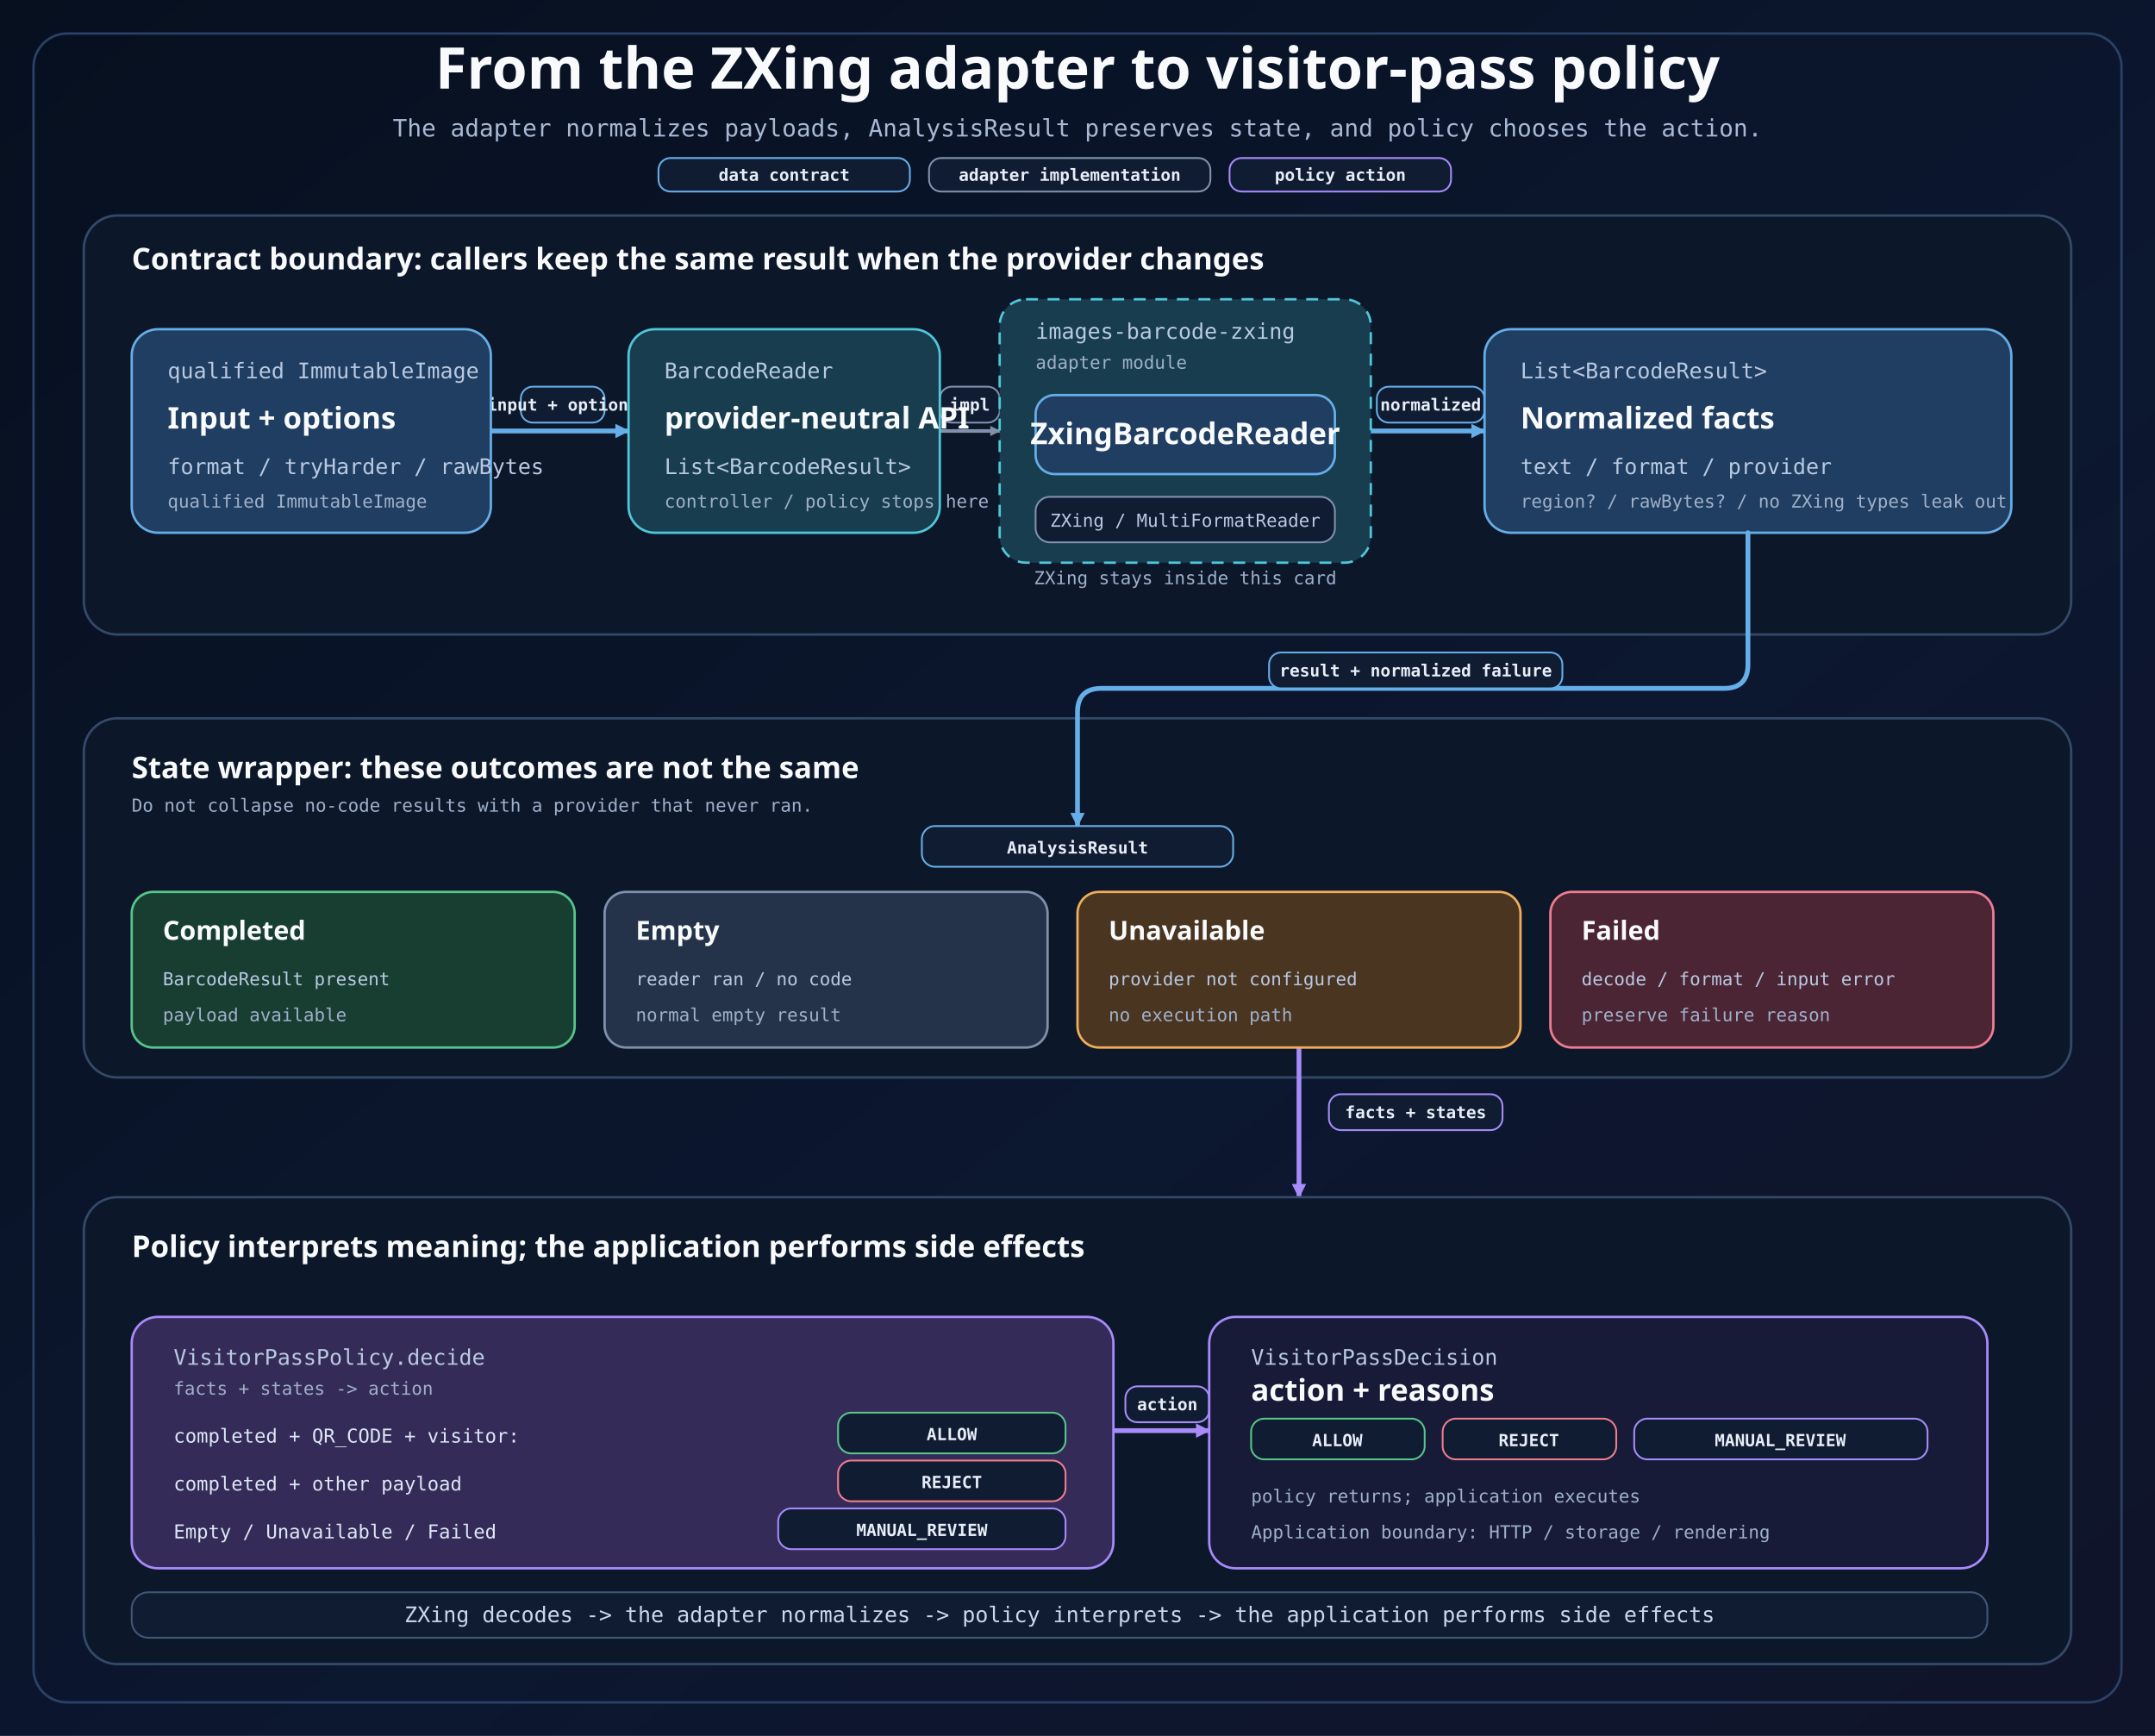
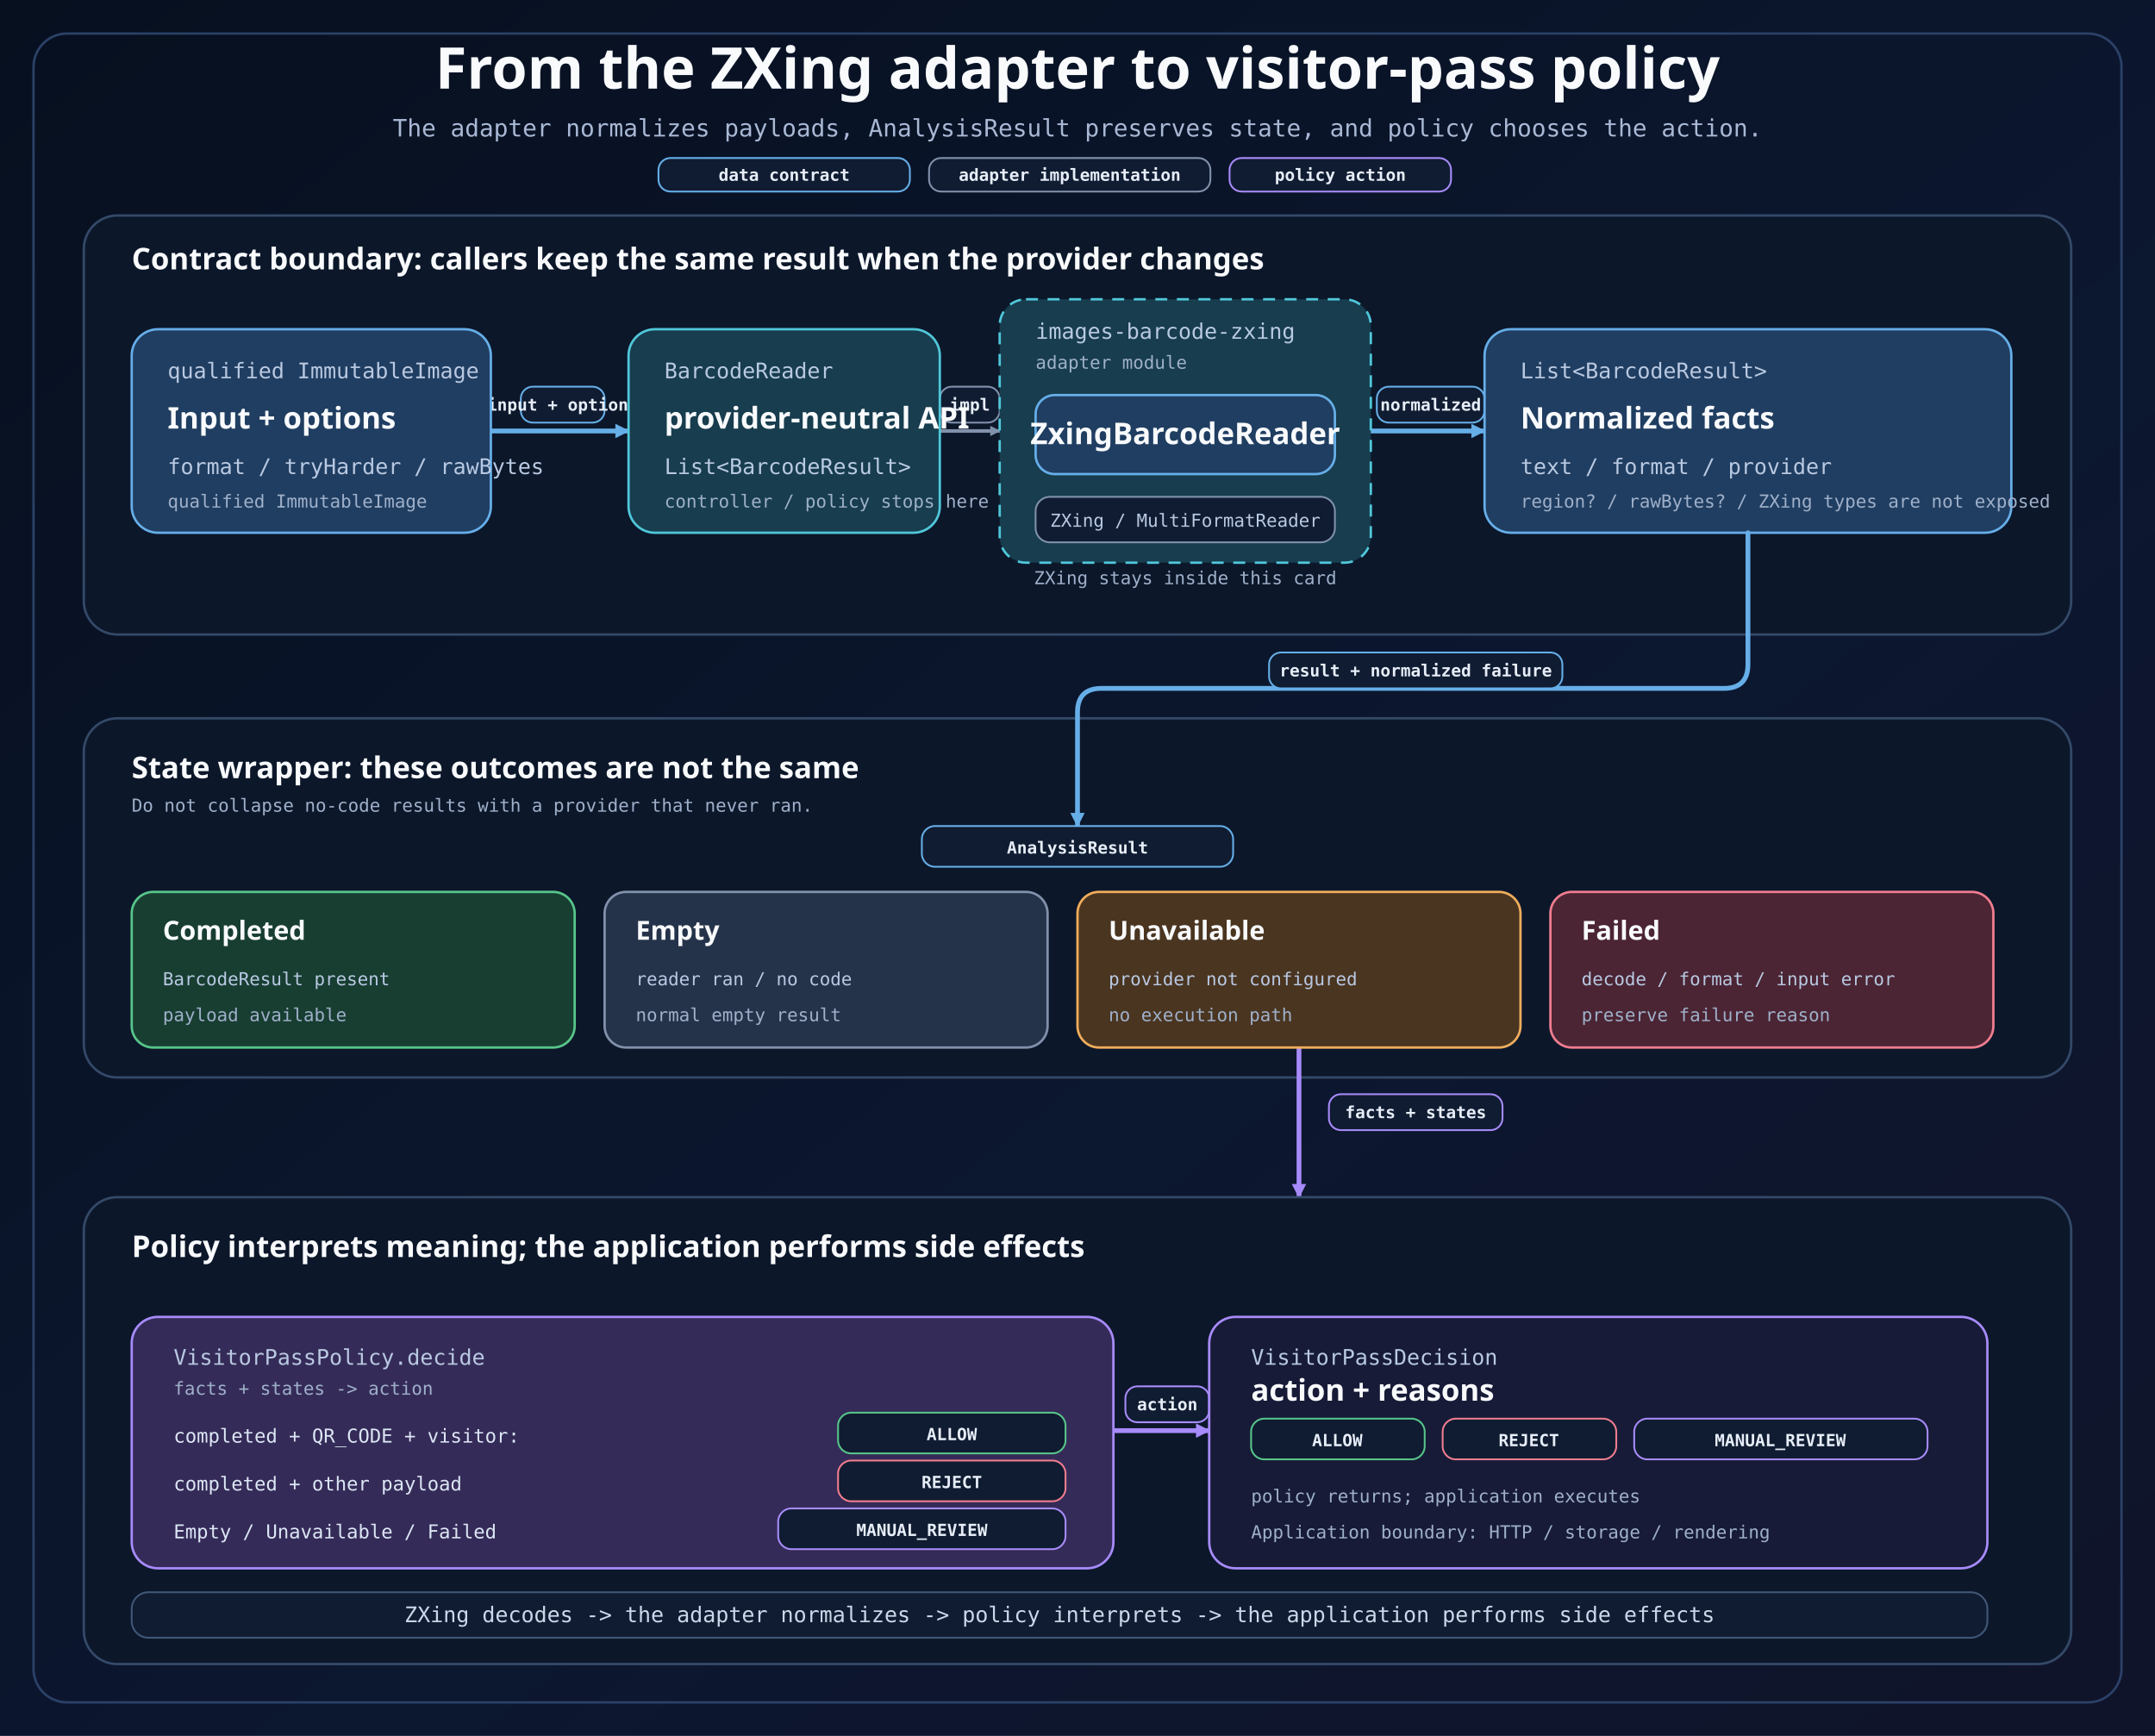
<svg xmlns="http://www.w3.org/2000/svg" width="1800" height="1450" viewBox="0 0 1800 1450" role="img" aria-labelledby="title desc">
  <defs>
    <linearGradient id="canvas" x1="0" y1="0" x2="1" y2="1">
      <stop offset="0" stop-color="#07101f" />
      <stop offset="0.58" stop-color="#0c1730" />
      <stop offset="1" stop-color="#10142a" />
    </linearGradient>
    <marker id="arrow-blue" viewBox="0 0 14 14" markerWidth="14" markerHeight="14" refX="12" refY="7" orient="auto" markerUnits="userSpaceOnUse" data-role="primary" data-tip-direction="positive-x">
      <path d="M1 1 L13 7 L1 13 Z" fill="#66aee8" stroke="none" stroke-dasharray="none" />
    </marker>
    <marker id="arrow-cyan" viewBox="0 0 14 14" markerWidth="14" markerHeight="14" refX="12" refY="7" orient="auto" markerUnits="userSpaceOnUse" data-role="primary" data-tip-direction="positive-x">
      <path d="M1 1 L13 7 L1 13 Z" fill="#50c7d9" stroke="none" stroke-dasharray="none" />
    </marker>
    <marker id="arrow-purple" viewBox="0 0 14 14" markerWidth="14" markerHeight="14" refX="12" refY="7" orient="auto" markerUnits="userSpaceOnUse" data-role="primary" data-tip-direction="positive-x">
      <path d="M1 1 L13 7 L1 13 Z" fill="#a78bfa" stroke="none" stroke-dasharray="none" />
    </marker>
    <marker id="arrow-green" viewBox="0 0 14 14" markerWidth="14" markerHeight="14" refX="12" refY="7" orient="auto" markerUnits="userSpaceOnUse" data-role="primary" data-tip-direction="positive-x">
      <path d="M1 1 L13 7 L1 13 Z" fill="#57c58a" stroke="none" stroke-dasharray="none" />
    </marker>
    <marker id="arrow-amber" viewBox="0 0 14 14" markerWidth="14" markerHeight="14" refX="12" refY="7" orient="auto" markerUnits="userSpaceOnUse" data-role="primary" data-tip-direction="positive-x">
      <path d="M1 1 L13 7 L1 13 Z" fill="#f0ad5b" stroke="none" stroke-dasharray="none" />
    </marker>
    <marker id="arrow-red" viewBox="0 0 14 14" markerWidth="14" markerHeight="14" refX="12" refY="7" orient="auto" markerUnits="userSpaceOnUse" data-role="primary" data-tip-direction="positive-x">
      <path d="M1 1 L13 7 L1 13 Z" fill="#ef7d8f" stroke="none" stroke-dasharray="none" />
    </marker>
    <marker id="arrow-muted" viewBox="0 0 14 14" markerWidth="10" markerHeight="10" refX="12" refY="7" orient="auto" markerUnits="userSpaceOnUse" data-role="secondary" data-tip-direction="positive-x">
      <path d="M1 1 L13 7 L1 13 Z" fill="#8191ab" stroke="none" stroke-dasharray="none" />
    </marker>
    <style>
.title{font-family:'Architects Daughter','goorm Sans',sans-serif;font-size:48px;font-weight:700;fill:#f8fafc}.subtitle{font-family:'Comic Mono','goorm Sans Code',monospace;font-size:20px;fill:#a9b8d4}.section{font-family:'Architects Daughter','goorm Sans',sans-serif;font-size:25px;font-weight:700;fill:#f8fafc}.card-title{font-family:'Architects Daughter','goorm Sans',sans-serif;font-size:25px;font-weight:700;fill:#f8fafc}.body{font-family:'Comic Mono','goorm Sans',monospace;font-size:18px;fill:#cbd7ea}.mono{font-family:'Comic Mono','goorm Sans Code',monospace;font-size:18px;fill:#b9c9e2}.small{font-family:'Comic Mono','goorm Sans',monospace;font-size:15px;fill:#9fb0ca}.status{font-family:'Architects Daughter','goorm Sans',sans-serif;font-size:22px;font-weight:700;fill:#f8fafc}.status-detail{font-family:'Comic Mono','goorm Sans Code',monospace;font-size:15px;fill:#b9c9e2}.label{font-family:'Comic Mono','goorm Sans',monospace;font-size:14px;font-weight:700;fill:#e7eef9}.row{font-family:'Comic Mono','goorm Sans Code',monospace;font-size:16px;fill:#dce7f5}.card{stroke-width:2}.frame{stroke-width:2}.label-bg{stroke-width:1.5}.connector{fill:none;stroke-linecap:round;stroke-linejoin:round}.divider{stroke:#405777;stroke-width:1.5}
</style>
  </defs>
  <rect width="1800" height="1450" fill="url(#canvas)" />
  <rect x="28" y="28" width="1744" height="1394" rx="28" fill="none" stroke="#2b4168" stroke-width="2" />
  <text class="title" x="900" y="74" text-anchor="middle">From the ZXing adapter to visitor-pass policy</text>
  <text class="subtitle" x="900" y="114" text-anchor="middle">The adapter normalizes payloads, AnalysisResult preserves state, and policy chooses the action.</text>
  <rect class="label-bg" x="550" y="132" width="210" height="28" rx="10" fill="#101c31" stroke="#66aee8" />
  <text class="label" x="655.0" y="151" text-anchor="middle">data contract</text>
  <rect class="label-bg" x="776" y="132" width="235" height="28" rx="10" fill="#101c31" stroke="#8191ab" />
  <text class="label" x="893.5" y="151" text-anchor="middle">adapter implementation</text>
  <rect class="label-bg" x="1027" y="132" width="185" height="28" rx="10" fill="#101c31" stroke="#a78bfa" />
  <text class="label" x="1119.5" y="151" text-anchor="middle">policy action</text>
  <rect class="frame" x="70" y="180" width="1660" height="350" rx="28" fill="#0c172a" stroke="#344968" />
  <text class="section" x="110" y="225">Contract boundary: callers keep the same result when the provider changes</text>
  <path class="connector" data-edge-id="input-reader" data-source="input" data-target="reader" d="M410 360 H525" stroke="#66aee8" stroke-width="4" marker-end="url(#arrow-blue)" />
  <path class="connector" data-edge-id="reader-adapter" data-source="reader" data-target="adapter" d="M785 360 H835" stroke="#8191ab" stroke-width="3" marker-end="url(#arrow-muted)" />
  <path class="connector" data-edge-id="adapter-backend" data-source="adapter" data-target="backend" d="M990 397 V415" stroke="#8191ab" stroke-width="3" marker-end="url(#arrow-muted)" />
  <path class="connector" data-edge-id="adapter-result" data-source="adapter" data-target="result" d="M1145 360 H1240" stroke="#66aee8" stroke-width="4" marker-end="url(#arrow-blue)" />
  <rect class="label-bg" x="435" y="323" width="70" height="30" rx="10" fill="#101c31" stroke="#66aee8" />
  <text class="label" x="470.0" y="343" text-anchor="middle">input + options</text>
  <rect class="label-bg" x="785" y="323" width="50" height="30" rx="10" fill="#101c31" stroke="#8191ab" />
  <text class="label" x="810.0" y="343" text-anchor="middle">impl</text>
  <rect class="label-bg" x="1150" y="323" width="90" height="30" rx="10" fill="#101c31" stroke="#66aee8" />
  <text class="label" x="1195.0" y="343" text-anchor="middle">normalized</text>
  <g data-node-id="input">
    <rect class="card" x="110" y="275" width="300" height="170" rx="22" fill="#203e61" stroke="#66aee8" />
    <text class="mono" x="140" y="316">qualified ImmutableImage</text>
    <text class="card-title" x="140" y="358">Input + options</text>
    <text class="mono" x="140" y="396">format / tryHarder / rawBytes</text>
    <text class="small" x="140" y="424">qualified ImmutableImage</text>
  </g>
  <g data-node-id="reader">
    <rect class="card" x="525" y="275" width="260" height="170" rx="22" fill="#173d4e" stroke="#50c7d9" />
    <text class="mono" x="555" y="316">BarcodeReader</text>
    <text class="card-title" x="555" y="358">provider-neutral API</text>
    <text class="mono" x="555" y="396">List&lt;BarcodeResult&gt;</text>
    <text class="small" x="555" y="424">controller / policy stops here</text>
  </g>
  <g data-node-id="adapter">
    <rect class="frame" x="835" y="250" width="310" height="220" rx="22" fill="#173d4e" stroke="#50c7d9" stroke-dasharray="10 8" />
    <text class="mono" x="865" y="283">images-barcode-zxing</text>
    <text class="small" x="865" y="308">adapter module</text>
    <rect class="card" x="865" y="330" width="250" height="66" rx="16" fill="#203e61" stroke="#66aee8" />
    <text class="card-title" x="990" y="371" text-anchor="middle">ZxingBarcodeReader</text>
    <rect class="label-bg" x="865" y="415" width="250" height="38" rx="12" fill="#101c31" stroke="#8191ab" />
    <text class="status-detail" x="990" y="440" text-anchor="middle">ZXing / MultiFormatReader</text>
    <text class="small" x="990" y="488" text-anchor="middle">ZXing stays inside this card</text>
  </g>
  <g data-node-id="result">
    <rect class="card" x="1240" y="275" width="440" height="170" rx="22" fill="#203e61" stroke="#66aee8" />
    <text class="mono" x="1270" y="316">List&lt;BarcodeResult&gt;</text>
    <text class="card-title" x="1270" y="358">Normalized facts</text>
    <text class="mono" x="1270" y="396">text / format / provider</text>
-     <text class="small" x="1270" y="424">region? / rawBytes? / no ZXing types leak out</text>
+     <text class="small" x="1270" y="424">region? / rawBytes? / ZXing types are not exposed</text>
  </g>
  <rect class="frame" x="70" y="600" width="1660" height="300" rx="28" fill="#0c172a" stroke="#344968" />
  <text class="section" x="110" y="650">State wrapper: these outcomes are not the same</text>
  <text class="small" x="110" y="678">Do not collapse no-code results with a provider that never ran.</text>
  <path class="connector" data-edge-id="result-state" data-source="result" data-target="analysis-state" d="M1460 445 V555 Q1460 575 1440 575 H920 Q900 575 900 595 V690" stroke="#66aee8" stroke-width="4" marker-end="url(#arrow-blue)" />
  <rect class="label-bg" x="1060" y="545" width="245" height="30" rx="10" fill="#101c31" stroke="#66aee8" />
  <text class="label" x="1182.5" y="565" text-anchor="middle">result + normalized failure</text>
  <path class="connector" data-edge-id="state-policy" data-source="analysis-state" data-target="policy" d="M1085 875 V1000" stroke="#a78bfa" stroke-width="4" marker-end="url(#arrow-purple)" />
  <rect class="label-bg" x="1110" y="914" width="145" height="30" rx="10" fill="#101c31" stroke="#a78bfa" />
  <text class="label" x="1182.5" y="934" text-anchor="middle">facts + states</text>
  <g data-node-id="analysis-state">
    <rect class="label-bg" x="770" y="690" width="260" height="34" rx="11" fill="#101c31" stroke="#66aee8" />
    <text class="label" x="900" y="713" text-anchor="middle">AnalysisResult</text>
  </g>
  <g data-node-id="completed">
    <rect class="card" x="110" y="745" width="370" height="130" rx="18" fill="#183e32" stroke="#57c58a" />
    <text class="status" x="136" y="785">Completed</text>
    <text class="status-detail" x="136" y="823">BarcodeResult present</text>
    <text class="small" x="136" y="853">payload available</text>
  </g>
  <g data-node-id="empty">
    <rect class="card" x="505" y="745" width="370" height="130" rx="18" fill="#25334a" stroke="#8191ab" />
    <text class="status" x="531" y="785">Empty</text>
    <text class="status-detail" x="531" y="823">reader ran / no code</text>
    <text class="small" x="531" y="853">normal empty result</text>
  </g>
  <g data-node-id="unavailable">
    <rect class="card" x="900" y="745" width="370" height="130" rx="18" fill="#4a3521" stroke="#f0ad5b" />
    <text class="status" x="926" y="785">Unavailable</text>
    <text class="status-detail" x="926" y="823">provider not configured</text>
    <text class="small" x="926" y="853">no execution path</text>
  </g>
  <g data-node-id="failed">
    <rect class="card" x="1295" y="745" width="370" height="130" rx="18" fill="#4b2534" stroke="#ef7d8f" />
    <text class="status" x="1321" y="785">Failed</text>
    <text class="status-detail" x="1321" y="823">decode / format / input error</text>
    <text class="small" x="1321" y="853">preserve failure reason</text>
  </g>
  <rect class="frame" x="70" y="1000" width="1660" height="390" rx="28" fill="#0c172a" stroke="#344968" />
  <text class="section" x="110" y="1050">Policy interprets meaning; the application performs side effects</text>
  <path class="connector" data-edge-id="policy-decision" data-source="policy" data-target="decision" d="M930 1195 H1010" stroke="#a78bfa" stroke-width="4" marker-end="url(#arrow-purple)" />
  <rect class="label-bg" x="940" y="1158" width="70" height="30" rx="10" fill="#101c31" stroke="#a78bfa" />
  <text class="label" x="975.0" y="1178" text-anchor="middle">action</text>
  <g data-node-id="policy">
    <rect class="card" x="110" y="1100" width="820" height="210" rx="22" fill="#352b58" stroke="#a78bfa" />
    <text class="mono" x="145" y="1140">VisitorPassPolicy.decide</text>
    <text class="small" x="145" y="1165">facts + states -&gt; action</text>
    <text class="row" x="145" y="1205">completed + QR_CODE + visitor:</text>
    <rect class="label-bg" x="700" y="1180" width="190" height="34" rx="11" fill="#101c31" stroke="#57c58a" />
    <text class="label" x="795" y="1203" text-anchor="middle">ALLOW</text>
    <text class="row" x="145" y="1245">completed + other payload</text>
    <rect class="label-bg" x="700" y="1220" width="190" height="34" rx="11" fill="#101c31" stroke="#ef7d8f" />
    <text class="label" x="795" y="1243" text-anchor="middle">REJECT</text>
    <text class="row" x="145" y="1285">Empty / Unavailable / Failed</text>
    <rect class="label-bg" x="650" y="1260" width="240" height="34" rx="11" fill="#101c31" stroke="#a78bfa" />
    <text class="label" x="770" y="1283" text-anchor="middle">MANUAL_REVIEW</text>
  </g>
  <g data-node-id="decision">
    <rect class="card" x="1010" y="1100" width="650" height="210" rx="22" fill="#171b37" stroke="#a78bfa" />
    <text class="mono" x="1045" y="1140">VisitorPassDecision</text>
    <text class="card-title" x="1045" y="1170">action + reasons</text>
    <rect class="label-bg" x="1045" y="1185" width="145" height="34" rx="11" fill="#101c31" stroke="#57c58a" />
    <text class="label" x="1117" y="1208" text-anchor="middle">ALLOW</text>
    <rect class="label-bg" x="1205" y="1185" width="145" height="34" rx="11" fill="#101c31" stroke="#ef7d8f" />
    <text class="label" x="1277" y="1208" text-anchor="middle">REJECT</text>
    <rect class="label-bg" x="1365" y="1185" width="245" height="34" rx="11" fill="#101c31" stroke="#a78bfa" />
    <text class="label" x="1487" y="1208" text-anchor="middle">MANUAL_REVIEW</text>
    <text class="small" x="1045" y="1255">policy returns; application executes</text>
    <text class="small" x="1045" y="1285">Application boundary: HTTP / storage / rendering</text>
  </g>
  <rect class="label-bg" x="110" y="1330" width="1550" height="38" rx="14" fill="#101c31" stroke="#405777" />
  <text class="body" x="885" y="1355" text-anchor="middle">ZXing decodes -&gt; the adapter normalizes -&gt; policy interprets -&gt; the application performs side effects</text>
</svg>
